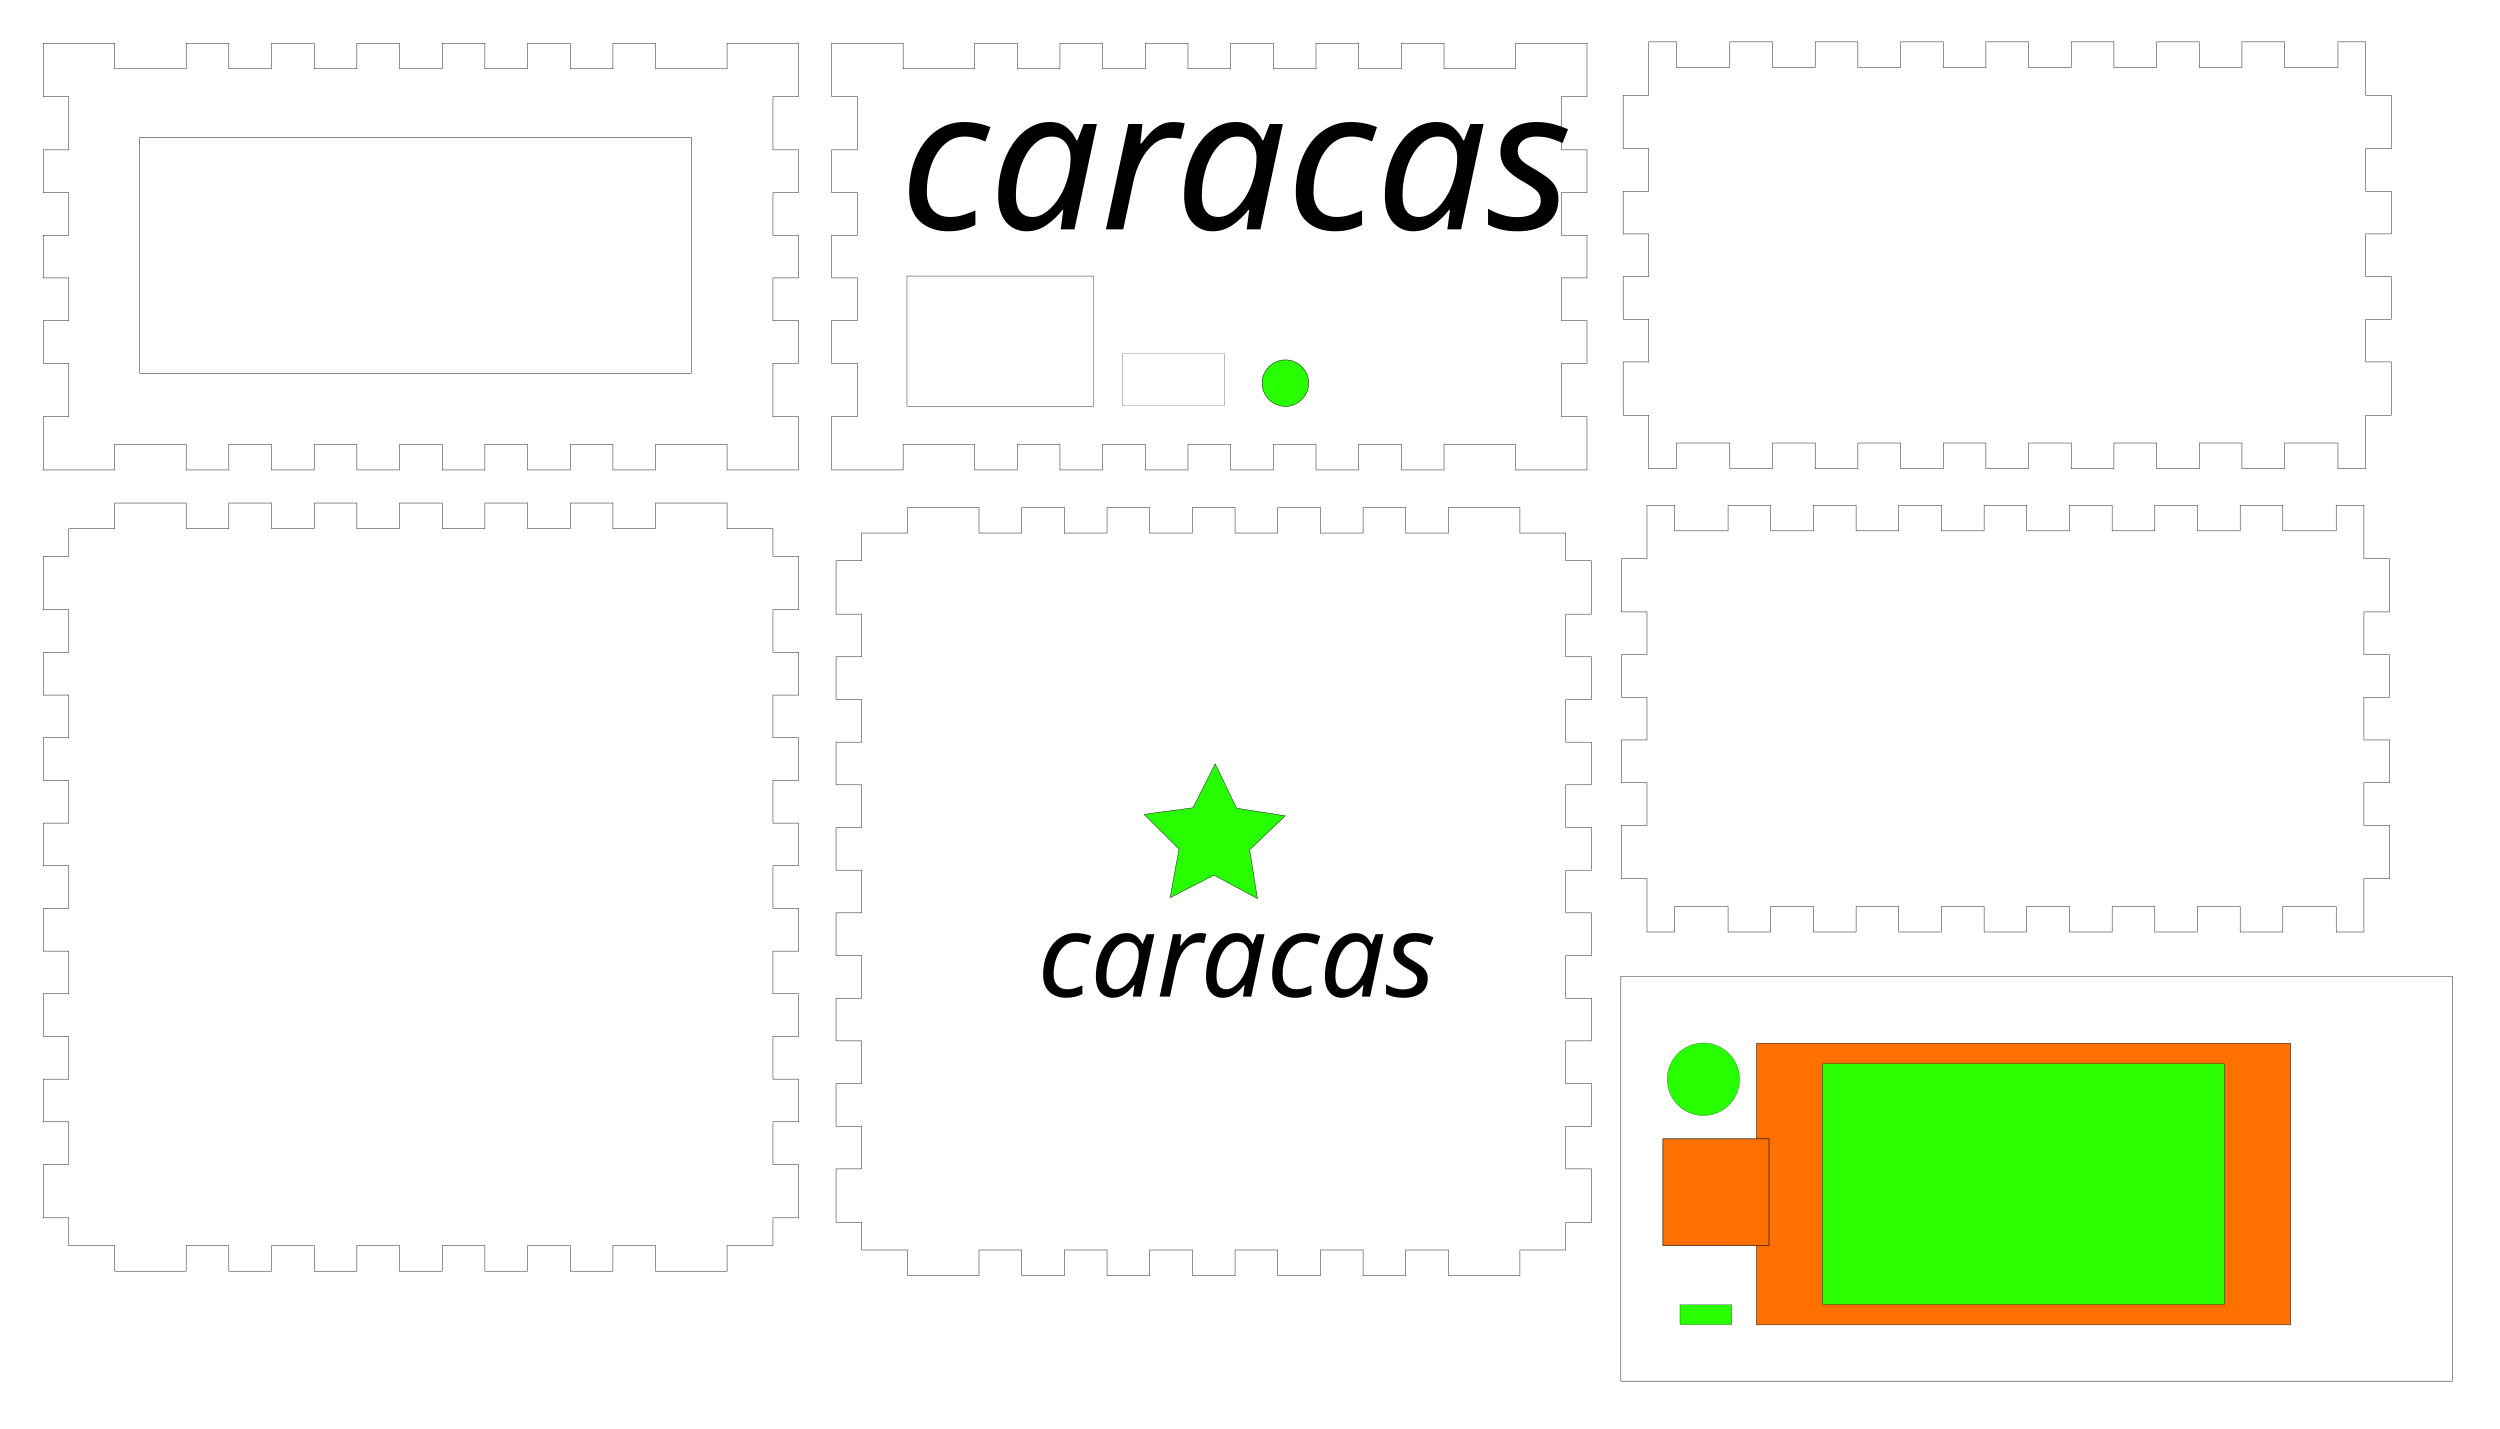
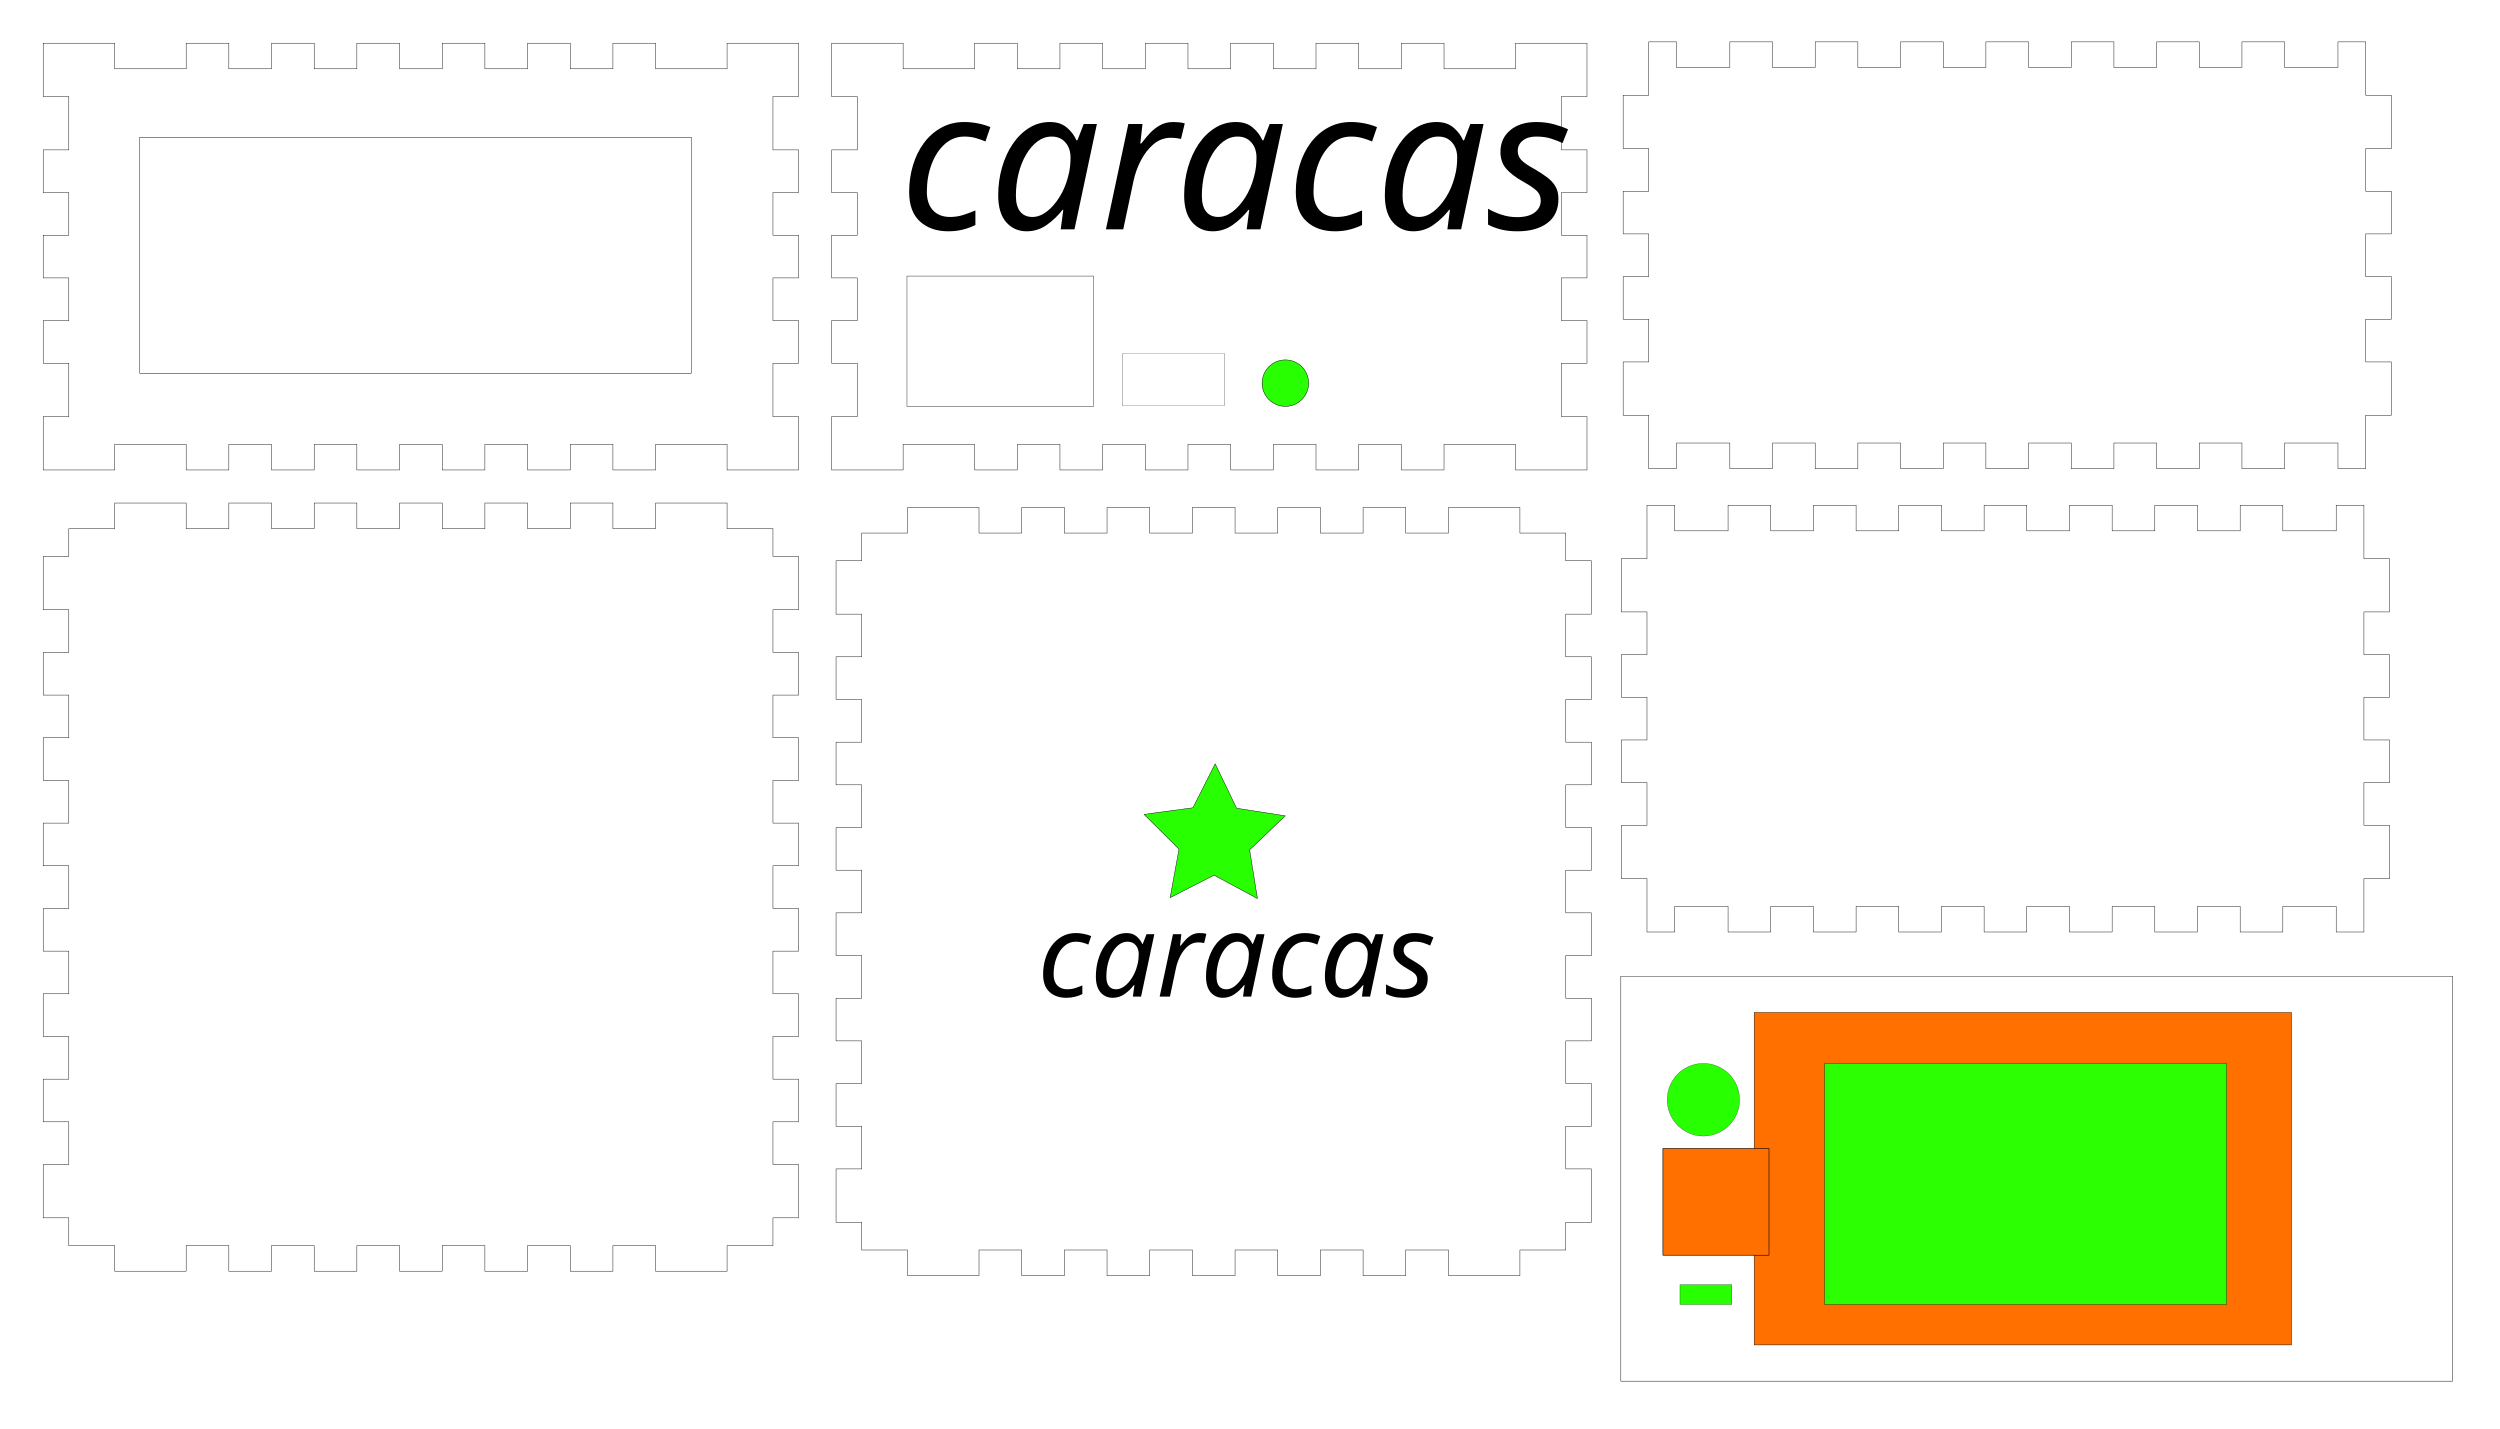
<svg xmlns="http://www.w3.org/2000/svg" version="1.1" width="2075.742" height="1185.955" viewBox="0 0 2075.743 1185.956" id="svg2">
  <defs id="defs30" />
  <g transform="translate(35.8706,35.87057)" id="g4" style="stroke-width:0.354;stroke-miterlimit:4;stroke-dasharray:none">
    <polygon style="fill:none;stroke:#000000;stroke-width:0.354;stroke-miterlimit:4;stroke-dasharray:none" points="605.906,310.04 627.166,310.04 627.166,354.331 567.815,354.331 567.815,333.071 508.465,333.071 508.465,354.331 473.032,354.331 473.032,333.071 437.599,333.071 437.599,354.331 402.166,354.331 402.166,333.071 366.733,333.071 366.733,354.331 331.299,354.331 331.299,333.071 295.866,333.071 295.866,354.331 260.433,354.331 260.433,333.071 225,333.071 225,354.331 189.567,354.331 189.567,333.071 154.134,333.071 154.134,354.331 118.701,354.331 118.701,333.071 59.35,333.071 59.35,354.331 0,354.331 0,310.04 21.26,310.04 21.26,265.748 0,265.748 0,230.315 21.26,230.315 21.26,194.882 0,194.882 0,159.449 21.26,159.449 21.26,124.016 0,124.016 0,88.583 21.26,88.583 21.26,44.291 0,44.291 0,0 59.35,0 59.35,21.26 118.701,21.26 118.701,0 154.134,0 154.134,21.26 189.567,21.26 189.567,0 225,0 225,21.26 260.433,21.26 260.433,0 295.866,0 295.866,21.26 331.299,21.26 331.299,0 366.733,0 366.733,21.26 402.166,21.26 402.166,0 437.599,0 437.599,21.26 473.032,21.26 473.032,0 508.465,0 508.465,21.26 567.815,21.26 567.815,0 627.166,0 627.166,44.291 605.906,44.291 605.906,88.583 627.166,88.583 627.166,124.016 605.906,124.016 605.906,159.449 627.166,159.449 627.166,194.882 605.906,194.882 605.906,230.315 627.166,230.315 627.166,265.748 605.906,265.748 " id="polygon6" />
  </g>
  <g transform="translate(690.5047,35.87057)" id="g8" style="stroke-width:0.354;stroke-miterlimit:4;stroke-dasharray:none">
    <polygon style="fill:none;stroke:#000000;stroke-width:0.354;stroke-miterlimit:4;stroke-dasharray:none" points="605.906,265.748 605.906,310.04 627.166,310.04 627.166,354.331 567.815,354.331 567.815,333.071 508.465,333.071 508.465,354.331 473.032,354.331 473.032,333.071 437.599,333.071 437.599,354.331 402.166,354.331 402.166,333.071 366.733,333.071 366.733,354.331 331.299,354.331 331.299,333.071 295.866,333.071 295.866,354.331 260.433,354.331 260.433,333.071 225,333.071 225,354.331 189.567,354.331 189.567,333.071 154.134,333.071 154.134,354.331 118.701,354.331 118.701,333.071 59.35,333.071 59.35,354.331 0,354.331 0,310.04 21.26,310.04 21.26,265.748 0,265.748 0,230.315 21.26,230.315 21.26,194.882 0,194.882 0,159.449 21.26,159.449 21.26,124.016 0,124.016 0,88.583 21.26,88.583 21.26,44.291 0,44.291 0,0 59.35,0 59.35,21.26 118.701,21.26 118.701,0 154.134,0 154.134,21.26 189.567,21.26 189.567,0 225,0 225,21.26 260.433,21.26 260.433,0 295.866,0 295.866,21.26 331.299,21.26 331.299,0 366.733,0 366.733,21.26 402.166,21.26 402.166,0 437.599,0 437.599,21.26 473.032,21.26 473.032,0 508.465,0 508.465,21.26 567.815,21.26 567.815,0 627.166,0 627.166,44.291 605.906,44.291 605.906,88.583 627.166,88.583 627.166,124.016 605.906,124.016 605.906,159.449 627.166,159.449 627.166,194.882 605.906,194.882 605.906,230.315 627.166,230.315 627.166,265.748 " id="polygon10" />
  </g>
  <g transform="translate(1347.699,34.76818)" id="g12" style="stroke-width:0.354;stroke-miterlimit:4;stroke-dasharray:none">
    <polygon style="fill:none;stroke:#000000;stroke-width:0.354;stroke-miterlimit:4;stroke-dasharray:none" points="637.796,265.748 637.796,310.04 616.536,310.04 616.536,354.331 593.504,354.331 593.504,333.071 549.213,333.071 549.213,354.331 513.78,354.331 513.78,333.071 478.347,333.071 478.347,354.331 442.914,354.331 442.914,333.071 407.481,333.071 407.481,354.331 372.048,354.331 372.048,333.071 336.614,333.071 336.614,354.331 301.181,354.331 301.181,333.071 265.748,333.071 265.748,354.331 230.315,354.331 230.315,333.071 194.882,333.071 194.882,354.331 159.449,354.331 159.449,333.071 124.016,333.071 124.016,354.331 88.583,354.331 88.583,333.071 44.291,333.071 44.291,354.331 21.26,354.331 21.26,310.04 0,310.04 0,265.748 21.26,265.748 21.26,230.315 0,230.315 0,194.882 21.26,194.882 21.26,159.449 0,159.449 0,124.016 21.26,124.016 21.26,88.583 0,88.583 0,44.291 21.26,44.291 21.26,0 44.291,0 44.291,21.26 88.583,21.26 88.583,0 124.016,0 124.016,21.26 159.449,21.26 159.449,0 194.882,0 194.882,21.26 230.315,21.26 230.315,0 265.748,0 265.748,21.26 301.181,21.26 301.181,0 336.614,0 336.614,21.26 372.048,21.26 372.048,0 407.481,0 407.481,21.26 442.914,21.26 442.914,0 478.347,0 478.347,21.26 513.78,21.26 513.78,0 549.213,0 549.213,21.26 593.504,21.26 593.504,0 616.536,0 616.536,44.291 637.796,44.291 637.796,88.583 616.536,88.583 616.536,124.016 637.796,124.016 637.796,159.449 616.536,159.449 616.536,194.882 637.796,194.882 637.796,230.315 616.536,230.315 616.536,265.748 " id="polygon14" />
  </g>
  <g transform="translate(1346.223,419.5012)" id="g16" style="stroke-width:0.354;stroke-miterlimit:4;stroke-dasharray:none">
    <polygon style="fill:none;stroke:#000000;stroke-width:0.354;stroke-miterlimit:4;stroke-dasharray:none" points="637.796,230.315 616.536,230.315 616.536,265.748 637.796,265.748 637.796,310.04 616.536,310.04 616.536,354.331 593.504,354.331 593.504,333.071 549.213,333.071 549.213,354.331 513.78,354.331 513.78,333.071 478.347,333.071 478.347,354.331 442.914,354.331 442.914,333.071 407.481,333.071 407.481,354.331 372.048,354.331 372.048,333.071 336.614,333.071 336.614,354.331 301.181,354.331 301.181,333.071 265.748,333.071 265.748,354.331 230.315,354.331 230.315,333.071 194.882,333.071 194.882,354.331 159.449,354.331 159.449,333.071 124.016,333.071 124.016,354.331 88.583,354.331 88.583,333.071 44.291,333.071 44.291,354.331 21.26,354.331 21.26,310.04 0,310.04 0,265.748 21.26,265.748 21.26,230.315 0,230.315 0,194.882 21.26,194.882 21.26,159.449 0,159.449 0,124.016 21.26,124.016 21.26,88.583 0,88.583 0,44.291 21.26,44.291 21.26,0 44.291,0 44.291,21.26 88.583,21.26 88.583,0 124.016,0 124.016,21.26 159.449,21.26 159.449,0 194.882,0 194.882,21.26 230.315,21.26 230.315,0 265.748,0 265.748,21.26 301.181,21.26 301.181,0 336.614,0 336.614,21.26 372.048,21.26 372.048,0 407.481,0 407.481,21.26 442.914,21.26 442.914,0 478.347,0 478.347,21.26 513.78,21.26 513.78,0 549.213,0 549.213,21.26 593.504,21.26 593.504,0 616.536,0 616.536,44.291 637.796,44.291 637.796,88.583 616.536,88.583 616.536,124.016 637.796,124.016 637.796,159.449 616.536,159.449 616.536,194.882 637.796,194.882 " id="polygon18" />
  </g>
  <g transform="translate(35.8706,417.6699)" id="g20" style="stroke-width:0.354;stroke-miterlimit:4;stroke-dasharray:none">
    <polygon style="fill:none;stroke:#000000;stroke-width:0.354;stroke-miterlimit:4;stroke-dasharray:none" points="627.166,301.181 605.906,301.181 605.906,336.614 627.166,336.614 627.166,372.048 605.906,372.048 605.906,407.481 627.166,407.481 627.166,442.914 605.906,442.914 605.906,478.347 627.166,478.347 627.166,513.78 605.906,513.78 605.906,549.213 627.166,549.213 627.166,593.504 605.906,593.504 605.906,616.536 567.815,616.536 567.815,637.796 508.465,637.796 508.465,616.536 473.032,616.536 473.032,637.796 437.599,637.796 437.599,616.536 402.166,616.536 402.166,637.796 366.733,637.796 366.733,616.536 331.299,616.536 331.299,637.796 295.866,637.796 295.866,616.536 260.433,616.536 260.433,637.796 225,637.796 225,616.536 189.567,616.536 189.567,637.796 154.134,637.796 154.134,616.536 118.701,616.536 118.701,637.796 59.35,637.796 59.35,616.536 21.26,616.536 21.26,593.504 0,593.504 0,549.213 21.26,549.213 21.26,513.78 0,513.78 0,478.347 21.26,478.347 21.26,442.914 0,442.914 0,407.481 21.26,407.481 21.26,372.048 0,372.048 0,336.614 21.26,336.614 21.26,301.181 0,301.181 0,265.748 21.26,265.748 21.26,230.315 0,230.315 0,194.882 21.26,194.882 21.26,159.449 0,159.449 0,124.016 21.26,124.016 21.26,88.583 0,88.583 0,44.291 21.26,44.291 21.26,21.26 59.35,21.26 59.35,0 118.701,0 118.701,21.26 154.134,21.26 154.134,0 189.567,0 189.567,21.26 225,21.26 225,0 260.433,0 260.433,21.26 295.866,21.26 295.866,0 331.299,0 331.299,21.26 366.733,21.26 366.733,0 402.166,0 402.166,21.26 437.599,21.26 437.599,0 473.032,0 473.032,21.26 508.465,21.26 508.465,0 567.815,0 567.815,21.26 605.906,21.26 605.906,44.291 627.166,44.291 627.166,88.583 605.906,88.583 605.906,124.016 627.166,124.016 627.166,159.449 605.906,159.449 605.906,194.882 627.166,194.882 627.166,230.315 605.906,230.315 605.906,265.748 627.166,265.748 " id="polygon22" />
  </g>
  <g transform="translate(694.1672,421.3324)" id="g24" style="stroke-width:0.354;stroke-miterlimit:4;stroke-dasharray:none">
    <polygon style="fill:none;stroke:#000000;stroke-width:0.354;stroke-miterlimit:4;stroke-dasharray:none" points="627.166,301.181 605.906,301.181 605.906,336.614 627.166,336.614 627.166,372.048 605.906,372.048 605.906,407.481 627.166,407.481 627.166,442.914 605.906,442.914 605.906,478.347 627.166,478.347 627.166,513.78 605.906,513.78 605.906,549.213 627.166,549.213 627.166,593.504 605.906,593.504 605.906,616.536 567.815,616.536 567.815,637.796 508.465,637.796 508.465,616.536 473.032,616.536 473.032,637.796 437.599,637.796 437.599,616.536 402.166,616.536 402.166,637.796 366.733,637.796 366.733,616.536 331.299,616.536 331.299,637.796 295.866,637.796 295.866,616.536 260.433,616.536 260.433,637.796 225,637.796 225,616.536 189.567,616.536 189.567,637.796 154.134,637.796 154.134,616.536 118.701,616.536 118.701,637.796 59.35,637.796 59.35,616.536 21.26,616.536 21.26,593.504 0,593.504 0,549.213 21.26,549.213 21.26,513.78 0,513.78 0,478.347 21.26,478.347 21.26,442.914 0,442.914 0,407.481 21.26,407.481 21.26,372.048 0,372.048 0,336.614 21.26,336.614 21.26,301.181 0,301.181 0,265.748 21.26,265.748 21.26,230.315 0,230.315 0,194.882 21.26,194.882 21.26,159.449 0,159.449 0,124.016 21.26,124.016 21.26,88.583 0,88.583 0,44.291 21.26,44.291 21.26,21.26 59.35,21.26 59.35,0 118.701,0 118.701,21.26 154.134,21.26 154.134,0 189.567,0 189.567,21.26 225,21.26 225,0 260.433,0 260.433,21.26 295.866,21.26 295.866,0 331.299,0 331.299,21.26 366.733,21.26 366.733,0 402.166,0 402.166,21.26 437.599,21.26 437.599,0 473.032,0 473.032,21.26 508.465,21.26 508.465,0 567.815,0 567.815,21.26 605.906,21.26 605.906,44.291 627.166,44.291 627.166,88.583 605.906,88.583 605.906,124.016 627.166,124.016 627.166,159.449 605.906,159.449 605.906,194.882 627.166,194.882 627.166,230.315 605.906,230.315 605.906,265.748 627.166,265.748 " id="polygon26" />
  </g>
  <text xml:space="preserve" style="font-size:96.679px;font-style:italic;font-variant:normal;font-weight:normal;font-stretch:normal;text-align:start;line-height:125%;letter-spacing:0px;word-spacing:0px;writing-mode:lr-tb;text-anchor:start;fill:#000000;fill-opacity:1;stroke:none;font-family:Bitstream Charter;-inkscape-font-specification:Bitstream Charter Italic" x="861.462" y="827.501" id="text3009">
    <tspan id="tspan3013" x="861.462" y="827.501">caracas</tspan>
  </text>
  <rect style="fill:none;stroke:#000000;stroke-width:0.366;stroke-linecap:butt;stroke-linejoin:round;stroke-miterlimit:4;stroke-opacity:1;stroke-dasharray:none" id="rect3015" width="690.579" height="336.248" x="1345.773" y="810.525" />
-   <path style="fill:#28ff00;fill-opacity:1;stroke:#000000;stroke-width:0.354;stroke-linecap:butt;stroke-linejoin:round;stroke-miterlimit:4;stroke-opacity:1;stroke-dasharray:none" id="path3967" d="m 1933.59,930.201 a 58.427,58.427 0 1 1 -116.853,0 58.427,58.427 0 1 1 116.853,0 z" transform="matrix(0.5139282,0,0,0.5139282,450.6233,418.0661)" />
-   <rect style="fill:#28ff00;fill-opacity:1;stroke:#000000;stroke-width:0.228;stroke-linecap:butt;stroke-linejoin:round;stroke-miterlimit:4;stroke-opacity:1;stroke-dasharray:none" id="rect3979" width="43" height="16.426" x="1394.883" y="1083.409" />
-   <rect style="fill:#ff7000;fill-opacity:1;stroke:#000000;stroke-width:0.35;stroke-linecap:butt;stroke-linejoin:round;stroke-miterlimit:4;stroke-opacity:1;stroke-dasharray:none" id="rect3983" width="443.627" height="233.863" x="1458.294" y="866.179">
+   <path style="fill:#28ff00;fill-opacity:1;stroke:#000000;stroke-width:0.354;stroke-linecap:butt;stroke-linejoin:round;stroke-miterlimit:4;stroke-opacity:1;stroke-dasharray:none" id="path3967" d="m 1933.59,930.201 a 58.427,58.427 0 1 1 -116.853,0 58.427,58.427 0 1 1 116.853,0 z" transform="matrix(0.5139282,0,0,0.5139282,450.6233,435.0491)" />
+   <rect style="fill:#ff7000;fill-opacity:1;stroke:#000000;stroke-width:0.381;stroke-linecap:butt;stroke-linejoin:round;stroke-miterlimit:4;stroke-opacity:1;stroke-dasharray:none" id="rect3983" width="446.076" height="275.997" x="1456.491" y="840.651">
    </rect>
-   <rect style="fill:#ff7000;fill-opacity:1;stroke:#000000;stroke-width:0.49;stroke-linecap:butt;stroke-linejoin:round;stroke-miterlimit:4;stroke-opacity:1;stroke-dasharray:none" id="rect3991" width="88.093" height="88.659" x="1380.705" y="945.551" />
+   <rect style="fill:#ff7000;fill-opacity:1;stroke:#000000;stroke-width:0.49;stroke-linecap:butt;stroke-linejoin:round;stroke-miterlimit:4;stroke-opacity:1;stroke-dasharray:none" id="rect3991" width="88.093" height="88.659" x="1380.705" y="953.551" />
  <path style="fill:#28ff00;stroke:#000000;stroke-width:0.354;stroke-linecap:butt;stroke-linejoin:round;stroke-miterlimit:4;stroke-opacity:1;stroke-dasharray:none;fill-opacity:1" id="path3993" d="m 963.079,901.699 7.349,-40.282 -29.017,-28.89 40.581,-5.458 18.51,-36.524 17.732,36.908 40.456,6.317 -29.622,28.269 6.494,40.428 -36.039,-19.437 z" transform="translate(8.485288,-156.375)" />
  <rect style="fill:none;stroke:#000000;stroke-width:0.211;stroke-linecap:butt;stroke-linejoin:round;stroke-miterlimit:4;stroke-opacity:1;stroke-dasharray:none" id="rect3997" width="84.828" height="43.277" x="931.895" y="293.515" />
  <rect style="fill:none;stroke:#000000;stroke-width:0.32;stroke-linecap:butt;stroke-linejoin:round;stroke-miterlimit:4;stroke-opacity:1;stroke-dasharray:none" id="rect3999" width="154.891" height="108.222" x="753.051" y="229.223" />
  <path style="fill:#28ff00;fill-opacity:1;stroke:#000000;stroke-width:0.354;stroke-linecap:butt;stroke-linejoin:round;stroke-miterlimit:4;stroke-opacity:1;stroke-dasharray:none" id="path4001" d="m 1165.312,314.8 a 18.385,18.385 0 1 1 -36.77,0 18.385,18.385 0 1 1 36.77,0 z" transform="matrix(1.049901,0,0,1.049901,-136.917,-12.39263)" />
  <text xml:space="preserve" style="font-size:163.208px;font-style:italic;font-variant:normal;font-weight:normal;font-stretch:normal;text-align:start;line-height:125%;letter-spacing:0px;word-spacing:0px;writing-mode:lr-tb;text-anchor:start;fill:#000000;fill-opacity:1;stroke:none;font-family:Bitstream Charter;-inkscape-font-specification:Bitstream Charter Italic" x="747.047" y="190.423" id="text3009-2">
    <tspan id="tspan3013-8" x="747.047" y="190.423">caracas</tspan>
  </text>
  <rect style="fill:none;fill-opacity:0.444;stroke:#000000;stroke-width:0.354;stroke-linecap:butt;stroke-linejoin:round;stroke-miterlimit:4;stroke-opacity:1;stroke-dasharray:none" id="rect4026" width="458" height="196" x="116" y="113.955" transform="translate(0,-1.2064036e-4)" />
-   <rect style="fill:#2bff01;fill-opacity:1;stroke:#000000;stroke-width:0.306;stroke-linecap:butt;stroke-linejoin:round;stroke-miterlimit:4;stroke-opacity:1;stroke-dasharray:none" id="rect3989" width="333.899" height="199.941" x="1513.159" y="883.141" />
+   <rect style="fill:#2bff01;fill-opacity:1;stroke:#000000;stroke-width:0.306;stroke-linecap:butt;stroke-linejoin:round;stroke-miterlimit:4;stroke-opacity:1;stroke-dasharray:none" id="rect3989" width="333.899" height="199.941" x="1514.918" y="883.141" />
+   <rect style="fill:#28ff00;fill-opacity:1;stroke:#000000;stroke-width:0.228;stroke-linecap:butt;stroke-linejoin:round;stroke-miterlimit:4;stroke-opacity:1;stroke-dasharray:none" id="rect3979" width="43" height="16.426" x="1394.883" y="1066.695" />
</svg>
